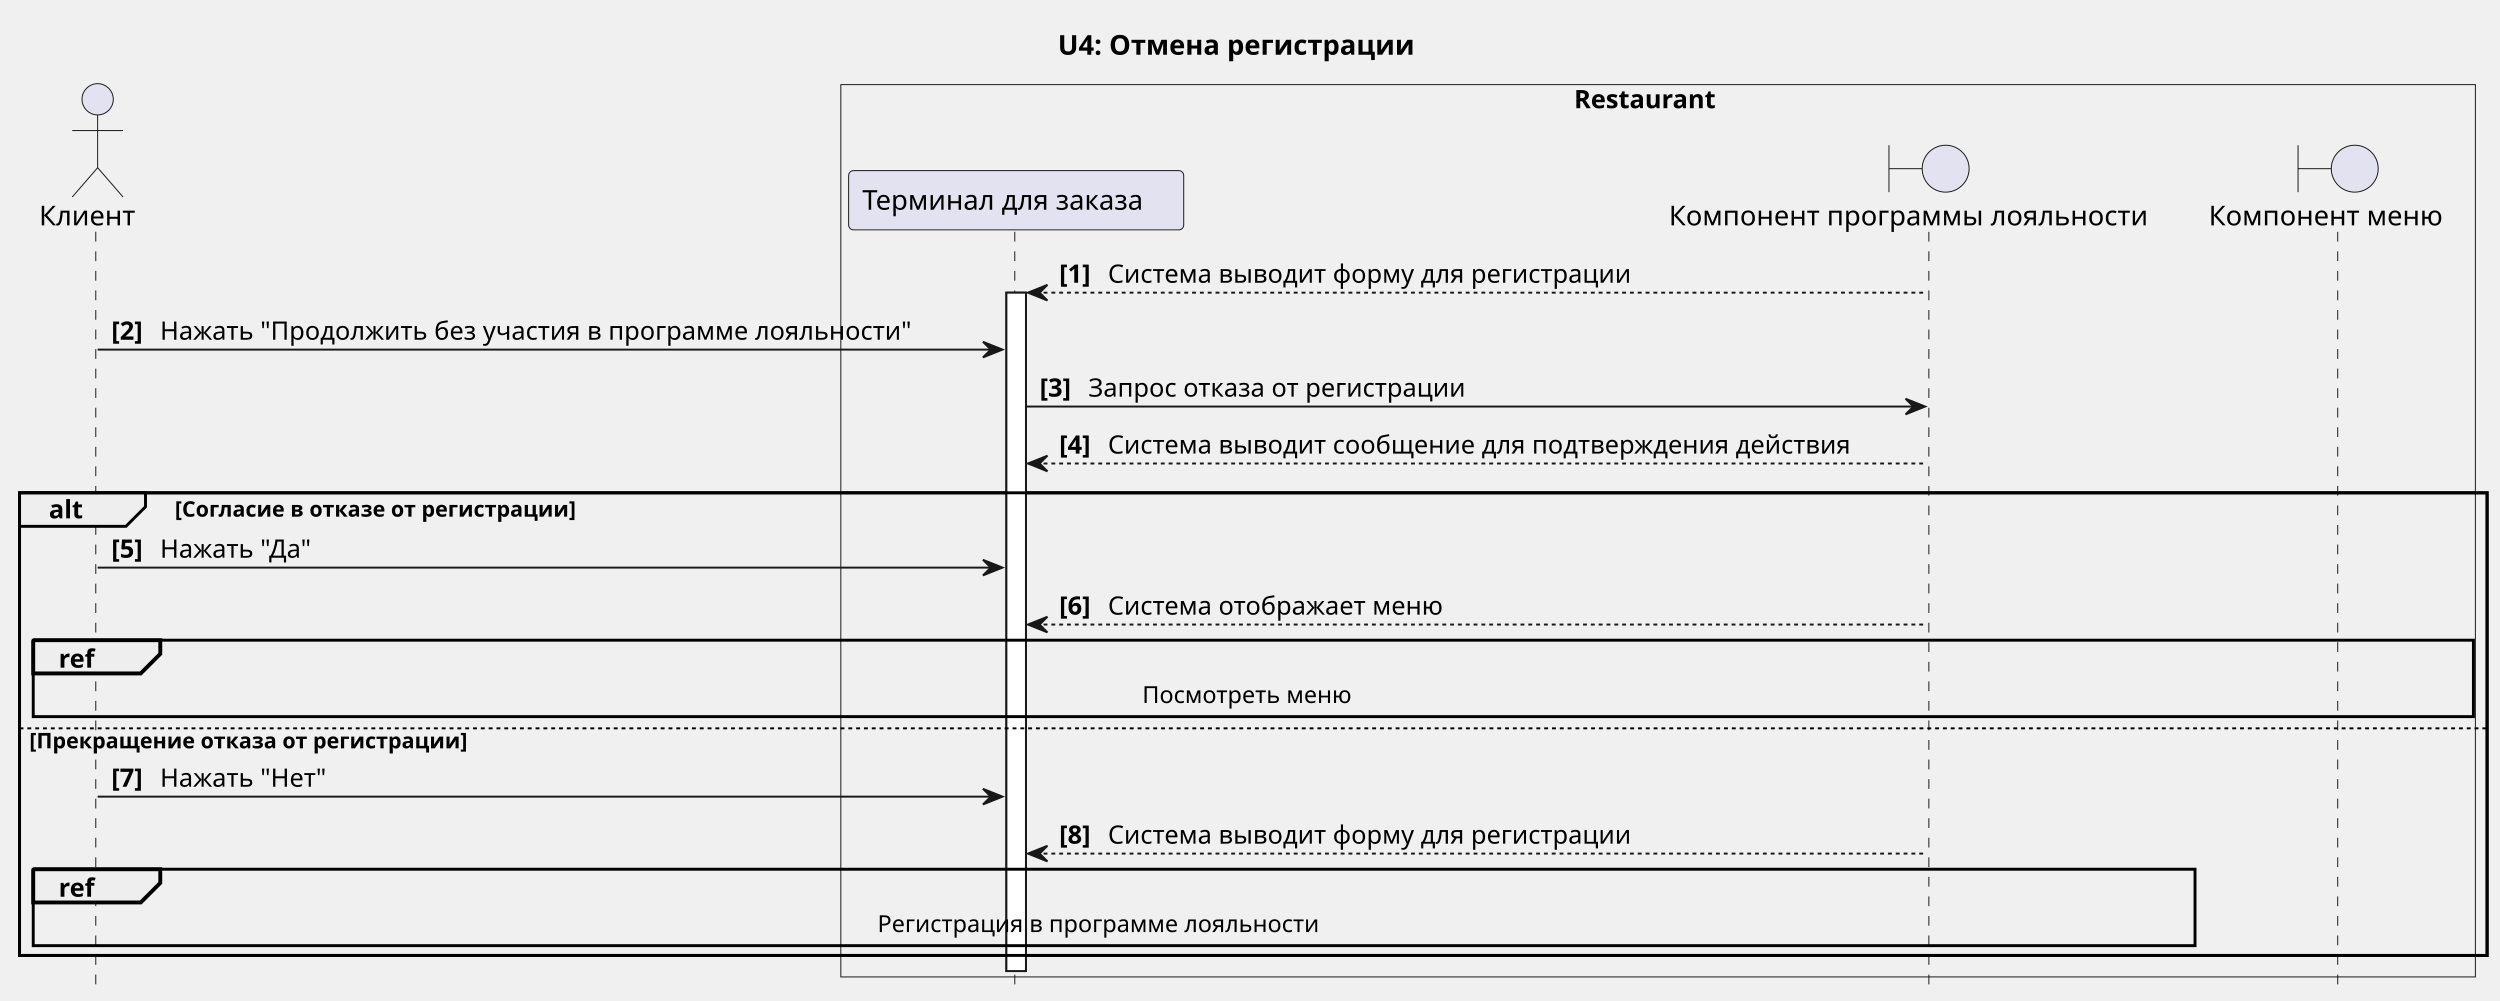
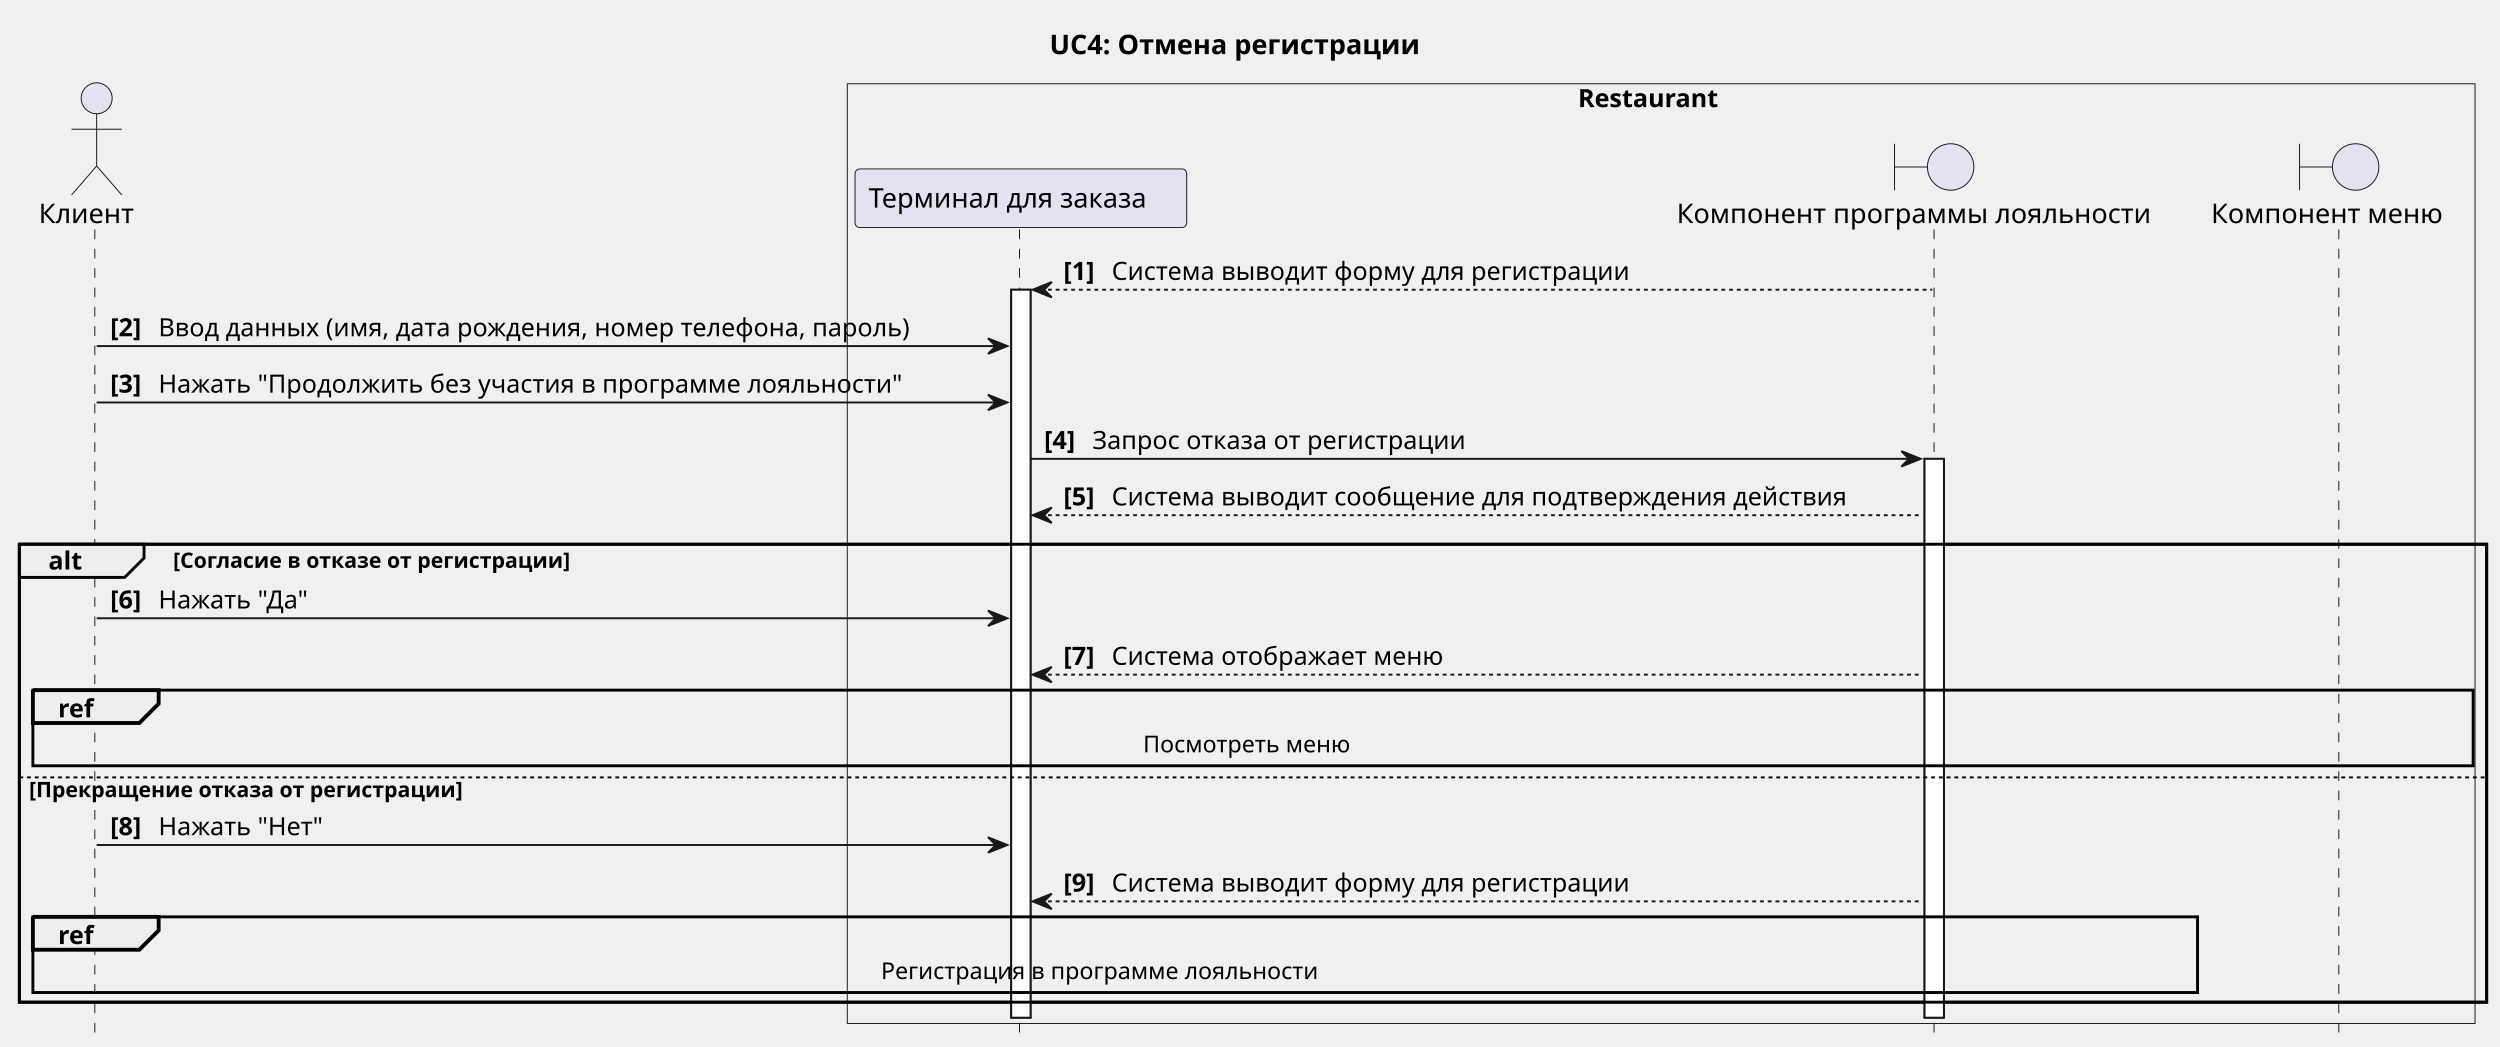
- <svg xmlns="http://www.w3.org/2000/svg" contentStyleType="text/css" height="512px" preserveAspectRatio="none" style="width:1279px;height:512px;background:#FFFFFF;" version="1.1" viewBox="0 0 1279 512" width="1279px" zoomAndPan="magnify">
+ <svg xmlns="http://www.w3.org/2000/svg" contentStyleType="text/css" height="541px" preserveAspectRatio="none" style="width:1292px;height:541px;background:#FFFFFF;" version="1.1" viewBox="0 0 1292 541" width="1292px" zoomAndPan="magnify">
  <defs />
  <g>
-     <text fill="#000000" font-family="sans-serif" font-size="14" font-weight="bold" lengthAdjust="spacing" textLength="199.049" x="541.175" y="27.995">U4: Отмена регистрации</text>
-     <rect fill="none" height="456.5" style="stroke:#181818;stroke-width:0.5;" width="836.235" x="430.164" y="43.297" />
-     <text fill="#000000" font-family="sans-serif" font-size="13" font-weight="bold" lengthAdjust="spacing" textLength="81.46" x="805.289" y="55.364">Restaurant</text>
-     <rect fill="#FFFFFF" height="347.07" style="stroke:#181818;stroke-width:1.0;" width="10" x="514.876" y="149.727" />
-     <rect fill="none" height="236.672" style="stroke:#000000;stroke-width:1.5;" width="1262.399" x="10" y="252.125" />
-     <line style="stroke:#181818;stroke-width:0.5;stroke-dasharray:5.0,5.0;" x1="49" x2="49" y1="118.594" y2="505.797" />
-     <line style="stroke:#181818;stroke-width:0.5;stroke-dasharray:5.0,5.0;" x1="519.164" x2="519.164" y1="118.594" y2="505.797" />
-     <line style="stroke:#181818;stroke-width:0.5;stroke-dasharray:5.0,5.0;" x1="986.806" x2="986.806" y1="118.594" y2="505.797" />
-     <line style="stroke:#181818;stroke-width:0.5;stroke-dasharray:5.0,5.0;" x1="1195.975" x2="1195.975" y1="118.594" y2="505.797" />
+     <text fill="#000000" font-family="sans-serif" font-size="14" font-weight="bold" lengthAdjust="spacing" textLength="209.323" x="542.394" y="27.995">UC4: Отмена регистрации</text>
+     <rect fill="none" height="485.633" style="stroke:#181818;stroke-width:0.5;" width="841.235" x="437.876" y="43.297" />
+     <text fill="#000000" font-family="sans-serif" font-size="13" font-weight="bold" lengthAdjust="spacing" textLength="81.46" x="815.501" y="55.364">Restaurant</text>
+     <rect fill="#FFFFFF" height="376.203" style="stroke:#181818;stroke-width:1.0;" width="10" x="522.588" y="149.727" />
+     <rect fill="#FFFFFF" height="288.805" style="stroke:#181818;stroke-width:1.0;" width="10" x="994.603" y="237.125" />
+     <rect fill="none" height="236.672" style="stroke:#000000;stroke-width:1.5;" width="1275.111" x="10" y="281.258" />
+     <line style="stroke:#181818;stroke-width:0.5;stroke-dasharray:5.0,5.0;" x1="49" x2="49" y1="118.594" y2="534.93" />
+     <line style="stroke:#181818;stroke-width:0.5;stroke-dasharray:5.0,5.0;" x1="526.876" x2="526.876" y1="118.594" y2="534.93" />
+     <line style="stroke:#181818;stroke-width:0.5;stroke-dasharray:5.0,5.0;" x1="999.519" x2="999.519" y1="118.594" y2="534.93" />
+     <line style="stroke:#181818;stroke-width:0.5;stroke-dasharray:5.0,5.0;" x1="1208.688" x2="1208.688" y1="118.594" y2="534.93" />
    <text fill="#000000" font-family="sans-serif" font-size="14" lengthAdjust="spacing" textLength="53.908" x="20" y="115.292">Клиент</text>
    <ellipse cx="49.954" cy="50.797" fill="#E2E2F0" rx="8" ry="8" style="stroke:#181818;stroke-width:0.5;" />
    <path d="M49.954,58.797 L49.954,85.797 M36.954,66.797 L62.954,66.797 M49.954,85.797 L36.954,100.797 M49.954,85.797 L62.954,100.797 " fill="none" style="stroke:#181818;stroke-width:0.5;" />
-     <rect fill="#E2E2F0" height="30.297" rx="2.5" ry="2.5" style="stroke:#181818;stroke-width:0.5;" width="171.425" x="434.164" y="87.297" />
-     <text fill="#000000" font-family="sans-serif" font-size="14" lengthAdjust="spacing" textLength="157.425" x="441.164" y="107.292">Терминал для заказа</text>
-     <text fill="#000000" font-family="sans-serif" font-size="14" lengthAdjust="spacing" textLength="260.169" x="853.806" y="115.292">Компонент программы лояльности</text>
-     <path d="M966.391,74.297 L966.391,98.297 M966.391,86.297 L983.391,86.297 " fill="none" style="stroke:#181818;stroke-width:0.5;" />
-     <ellipse cx="995.391" cy="86.297" fill="#E2E2F0" rx="12" ry="12" style="stroke:#181818;stroke-width:0.5;" />
-     <text fill="#000000" font-family="sans-serif" font-size="14" lengthAdjust="spacing" textLength="126.424" x="1129.975" y="115.292">Компонент меню</text>
-     <path d="M1175.687,74.297 L1175.687,98.297 M1175.687,86.297 L1192.687,86.297 " fill="none" style="stroke:#181818;stroke-width:0.5;" />
-     <ellipse cx="1204.687" cy="86.297" fill="#E2E2F0" rx="12" ry="12" style="stroke:#181818;stroke-width:0.5;" />
-     <rect fill="#FFFFFF" height="347.07" style="stroke:#181818;stroke-width:1.0;" width="10" x="514.876" y="149.727" />
-     <polygon fill="#181818" points="535.876,145.727,525.876,149.727,535.876,153.727,531.876,149.727" style="stroke:#181818;stroke-width:1.0;" />
-     <line style="stroke:#181818;stroke-width:1.0;stroke-dasharray:2.0,2.0;" x1="529.876" x2="985.891" y1="149.727" y2="149.727" />
-     <text fill="#000000" font-family="sans-serif" font-size="13" font-weight="bold" lengthAdjust="spacing" textLength="20.928" x="541.876" y="144.661">[1]</text>
-     <text fill="#000000" font-family="sans-serif" font-size="13" lengthAdjust="spacing" textLength="291.25" x="566.804" y="144.661">Система выводит форму для регистрации</text>
-     <polygon fill="#181818" points="502.876,174.859,512.876,178.859,502.876,182.859,506.876,178.859" style="stroke:#181818;stroke-width:1.0;" />
-     <line style="stroke:#181818;stroke-width:1.0;" x1="49.954" x2="508.876" y1="178.859" y2="178.859" />
+     <rect fill="#E2E2F0" height="30.297" rx="2.5" ry="2.5" style="stroke:#181818;stroke-width:0.5;" width="171.425" x="441.876" y="87.297" />
+     <text fill="#000000" font-family="sans-serif" font-size="14" lengthAdjust="spacing" textLength="157.425" x="448.876" y="107.292">Терминал для заказа</text>
+     <text fill="#000000" font-family="sans-serif" font-size="14" lengthAdjust="spacing" textLength="260.169" x="866.519" y="115.292">Компонент программы лояльности</text>
+     <path d="M979.103,74.297 L979.103,98.297 M979.103,86.297 L996.103,86.297 " fill="none" style="stroke:#181818;stroke-width:0.5;" />
+     <ellipse cx="1008.103" cy="86.297" fill="#E2E2F0" rx="12" ry="12" style="stroke:#181818;stroke-width:0.5;" />
+     <text fill="#000000" font-family="sans-serif" font-size="14" lengthAdjust="spacing" textLength="126.424" x="1142.688" y="115.292">Компонент меню</text>
+     <path d="M1188.399,74.297 L1188.399,98.297 M1188.399,86.297 L1205.399,86.297 " fill="none" style="stroke:#181818;stroke-width:0.5;" />
+     <ellipse cx="1217.399" cy="86.297" fill="#E2E2F0" rx="12" ry="12" style="stroke:#181818;stroke-width:0.5;" />
+     <rect fill="#FFFFFF" height="376.203" style="stroke:#181818;stroke-width:1.0;" width="10" x="522.588" y="149.727" />
+     <rect fill="#FFFFFF" height="288.805" style="stroke:#181818;stroke-width:1.0;" width="10" x="994.603" y="237.125" />
+     <polygon fill="#181818" points="543.588,145.727,533.588,149.727,543.588,153.727,539.588,149.727" style="stroke:#181818;stroke-width:1.0;" />
+     <line style="stroke:#181818;stroke-width:1.0;stroke-dasharray:2.0,2.0;" x1="537.588" x2="998.603" y1="149.727" y2="149.727" />
+     <text fill="#000000" font-family="sans-serif" font-size="13" font-weight="bold" lengthAdjust="spacing" textLength="20.928" x="549.588" y="144.661">[1]</text>
+     <text fill="#000000" font-family="sans-serif" font-size="13" lengthAdjust="spacing" textLength="291.25" x="574.517" y="144.661">Система выводит форму для регистрации</text>
+     <polygon fill="#181818" points="510.588,174.859,520.588,178.859,510.588,182.859,514.588,178.859" style="stroke:#181818;stroke-width:1.0;" />
+     <line style="stroke:#181818;stroke-width:1.0;" x1="49.954" x2="516.588" y1="178.859" y2="178.859" />
    <text fill="#000000" font-family="sans-serif" font-size="13" font-weight="bold" lengthAdjust="spacing" textLength="20.928" x="56.954" y="173.793">[2]</text>
-     <text fill="#000000" font-family="sans-serif" font-size="13" lengthAdjust="spacing" textLength="415.994" x="81.882" y="173.793">Нажать "Продолжить без участия в программе лояльности"</text>
-     <polygon fill="#181818" points="974.891,203.992,984.891,207.992,974.891,211.992,978.891,207.992" style="stroke:#181818;stroke-width:1.0;" />
-     <line style="stroke:#181818;stroke-width:1.0;" x1="524.876" x2="980.891" y1="207.992" y2="207.992" />
-     <text fill="#000000" font-family="sans-serif" font-size="13" font-weight="bold" lengthAdjust="spacing" textLength="20.928" x="531.876" y="202.926">[3]</text>
-     <text fill="#000000" font-family="sans-serif" font-size="13" lengthAdjust="spacing" textLength="210.514" x="556.804" y="202.926">Запрос отказа от регистрации</text>
-     <polygon fill="#181818" points="535.876,233.125,525.876,237.125,535.876,241.125,531.876,237.125" style="stroke:#181818;stroke-width:1.0;" />
-     <line style="stroke:#181818;stroke-width:1.0;stroke-dasharray:2.0,2.0;" x1="529.876" x2="985.891" y1="237.125" y2="237.125" />
-     <text fill="#000000" font-family="sans-serif" font-size="13" font-weight="bold" lengthAdjust="spacing" textLength="20.928" x="541.876" y="232.059">[4]</text>
-     <text fill="#000000" font-family="sans-serif" font-size="13" lengthAdjust="spacing" textLength="413.086" x="566.804" y="232.059">Система выводит сообщение для подтверждения действия</text>
-     <path d="M10,252.125 L74.443,252.125 L74.443,259.258 L64.443,269.258 L10,269.258 L10,252.125 " fill="#EEEEEE" style="stroke:#000000;stroke-width:1.5;" />
-     <rect fill="none" height="236.672" style="stroke:#000000;stroke-width:1.5;" width="1262.399" x="10" y="252.125" />
-     <text fill="#000000" font-family="sans-serif" font-size="13" font-weight="bold" lengthAdjust="spacing" textLength="19.443" x="25" y="265.192">alt</text>
-     <text fill="#000000" font-family="sans-serif" font-size="11" font-weight="bold" lengthAdjust="spacing" textLength="228.035" x="89.443" y="264.335">[Согласие в отказе от регистрации]</text>
-     <polygon fill="#181818" points="502.876,286.391,512.876,290.391,502.876,294.391,506.876,290.391" style="stroke:#181818;stroke-width:1.0;" />
-     <line style="stroke:#181818;stroke-width:1.0;" x1="49.954" x2="508.876" y1="290.391" y2="290.391" />
-     <text fill="#000000" font-family="sans-serif" font-size="13" font-weight="bold" lengthAdjust="spacing" textLength="20.928" x="56.954" y="285.325">[5]</text>
-     <text fill="#000000" font-family="sans-serif" font-size="13" lengthAdjust="spacing" textLength="86.868" x="81.882" y="285.325">Нажать "Да"</text>
-     <polygon fill="#181818" points="535.876,315.523,525.876,319.523,535.876,323.523,531.876,319.523" style="stroke:#181818;stroke-width:1.0;" />
-     <line style="stroke:#181818;stroke-width:1.0;stroke-dasharray:2.0,2.0;" x1="529.876" x2="985.891" y1="319.523" y2="319.523" />
-     <text fill="#000000" font-family="sans-serif" font-size="13" font-weight="bold" lengthAdjust="spacing" textLength="20.928" x="541.876" y="314.457">[6]</text>
-     <text fill="#000000" font-family="sans-serif" font-size="13" lengthAdjust="spacing" textLength="186.494" x="566.804" y="314.457">Система отображает меню</text>
-     <rect fill="none" height="39.102" style="stroke:#000000;stroke-width:1.5;" width="1248.399" x="17" y="327.523" />
-     <path d="M17,327.523 L82,327.523 L82,334.523 L72,344.523 L17,344.523 L17,327.523 " fill="#EEEEEE" style="stroke:#000000;stroke-width:2.0;" />
-     <text fill="#000000" font-family="sans-serif" font-size="13" font-weight="bold" lengthAdjust="spacing" textLength="20.884" x="30" y="341.59">ref</text>
-     <text fill="#000000" font-family="sans-serif" font-size="12" lengthAdjust="spacing" textLength="113.607" x="584.396" y="359.662">Посмотреть меню</text>
-     <line style="stroke:#000000;stroke-width:1.0;stroke-dasharray:2.0,2.0;" x1="10" x2="1272.399" y1="372.625" y2="372.625" />
-     <text fill="#000000" font-family="sans-serif" font-size="11" font-weight="bold" lengthAdjust="spacing" textLength="248.354" x="15" y="382.835">[Прекращение отказа от регистрации]</text>
-     <polygon fill="#181818" points="502.876,403.562,512.876,407.562,502.876,411.562,506.876,407.562" style="stroke:#181818;stroke-width:1.0;" />
-     <line style="stroke:#181818;stroke-width:1.0;" x1="49.954" x2="508.876" y1="407.562" y2="407.562" />
-     <text fill="#000000" font-family="sans-serif" font-size="13" font-weight="bold" lengthAdjust="spacing" textLength="20.928" x="56.954" y="402.497">[7]</text>
-     <text fill="#000000" font-family="sans-serif" font-size="13" lengthAdjust="spacing" textLength="94.091" x="81.882" y="402.497">Нажать "Нет"</text>
-     <polygon fill="#181818" points="535.876,432.695,525.876,436.695,535.876,440.695,531.876,436.695" style="stroke:#181818;stroke-width:1.0;" />
-     <line style="stroke:#181818;stroke-width:1.0;stroke-dasharray:2.0,2.0;" x1="529.876" x2="985.891" y1="436.695" y2="436.695" />
-     <text fill="#000000" font-family="sans-serif" font-size="13" font-weight="bold" lengthAdjust="spacing" textLength="20.928" x="541.876" y="431.629">[8]</text>
-     <text fill="#000000" font-family="sans-serif" font-size="13" lengthAdjust="spacing" textLength="291.25" x="566.804" y="431.629">Система выводит форму для регистрации</text>
-     <rect fill="none" height="39.102" style="stroke:#000000;stroke-width:1.5;" width="1105.975" x="17" y="444.695" />
-     <path d="M17,444.695 L82,444.695 L82,451.695 L72,461.695 L17,461.695 L17,444.695 " fill="#EEEEEE" style="stroke:#000000;stroke-width:2.0;" />
-     <text fill="#000000" font-family="sans-serif" font-size="13" font-weight="bold" lengthAdjust="spacing" textLength="20.884" x="30" y="458.762">ref</text>
-     <text fill="#000000" font-family="sans-serif" font-size="12" lengthAdjust="spacing" textLength="242.098" x="448.939" y="476.834">Регистрация в программе лояльности</text>
+     <text fill="#000000" font-family="sans-serif" font-size="13" lengthAdjust="spacing" textLength="423.706" x="81.882" y="173.793">Ввод данных (имя, дата рождения, номер телефона, пароль)</text>
+     <polygon fill="#181818" points="510.588,203.992,520.588,207.992,510.588,211.992,514.588,207.992" style="stroke:#181818;stroke-width:1.0;" />
+     <line style="stroke:#181818;stroke-width:1.0;" x1="49.954" x2="516.588" y1="207.992" y2="207.992" />
+     <text fill="#000000" font-family="sans-serif" font-size="13" font-weight="bold" lengthAdjust="spacing" textLength="20.928" x="56.954" y="202.926">[3]</text>
+     <text fill="#000000" font-family="sans-serif" font-size="13" lengthAdjust="spacing" textLength="415.994" x="81.882" y="202.926">Нажать "Продолжить без участия в программе лояльности"</text>
+     <polygon fill="#181818" points="982.603,233.125,992.603,237.125,982.603,241.125,986.603,237.125" style="stroke:#181818;stroke-width:1.0;" />
+     <line style="stroke:#181818;stroke-width:1.0;" x1="532.588" x2="988.603" y1="237.125" y2="237.125" />
+     <text fill="#000000" font-family="sans-serif" font-size="13" font-weight="bold" lengthAdjust="spacing" textLength="20.928" x="539.588" y="232.059">[4]</text>
+     <text fill="#000000" font-family="sans-serif" font-size="13" lengthAdjust="spacing" textLength="210.514" x="564.517" y="232.059">Запрос отказа от регистрации</text>
+     <polygon fill="#181818" points="543.588,262.258,533.588,266.258,543.588,270.258,539.588,266.258" style="stroke:#181818;stroke-width:1.0;" />
+     <line style="stroke:#181818;stroke-width:1.0;stroke-dasharray:2.0,2.0;" x1="537.588" x2="993.603" y1="266.258" y2="266.258" />
+     <text fill="#000000" font-family="sans-serif" font-size="13" font-weight="bold" lengthAdjust="spacing" textLength="20.928" x="549.588" y="261.192">[5]</text>
+     <text fill="#000000" font-family="sans-serif" font-size="13" lengthAdjust="spacing" textLength="413.086" x="574.517" y="261.192">Система выводит сообщение для подтверждения действия</text>
+     <path d="M10,281.258 L74.443,281.258 L74.443,288.391 L64.443,298.391 L10,298.391 L10,281.258 " fill="#EEEEEE" style="stroke:#000000;stroke-width:1.5;" />
+     <rect fill="none" height="236.672" style="stroke:#000000;stroke-width:1.5;" width="1275.111" x="10" y="281.258" />
+     <text fill="#000000" font-family="sans-serif" font-size="13" font-weight="bold" lengthAdjust="spacing" textLength="19.443" x="25" y="294.325">alt</text>
+     <text fill="#000000" font-family="sans-serif" font-size="11" font-weight="bold" lengthAdjust="spacing" textLength="228.035" x="89.443" y="293.468">[Согласие в отказе от регистрации]</text>
+     <polygon fill="#181818" points="510.588,315.523,520.588,319.523,510.588,323.523,514.588,319.523" style="stroke:#181818;stroke-width:1.0;" />
+     <line style="stroke:#181818;stroke-width:1.0;" x1="49.954" x2="516.588" y1="319.523" y2="319.523" />
+     <text fill="#000000" font-family="sans-serif" font-size="13" font-weight="bold" lengthAdjust="spacing" textLength="20.928" x="56.954" y="314.457">[6]</text>
+     <text fill="#000000" font-family="sans-serif" font-size="13" lengthAdjust="spacing" textLength="86.868" x="81.882" y="314.457">Нажать "Да"</text>
+     <polygon fill="#181818" points="543.588,344.656,533.588,348.656,543.588,352.656,539.588,348.656" style="stroke:#181818;stroke-width:1.0;" />
+     <line style="stroke:#181818;stroke-width:1.0;stroke-dasharray:2.0,2.0;" x1="537.588" x2="993.603" y1="348.656" y2="348.656" />
+     <text fill="#000000" font-family="sans-serif" font-size="13" font-weight="bold" lengthAdjust="spacing" textLength="20.928" x="549.588" y="343.59">[7]</text>
+     <text fill="#000000" font-family="sans-serif" font-size="13" lengthAdjust="spacing" textLength="186.494" x="574.517" y="343.59">Система отображает меню</text>
+     <rect fill="none" height="39.102" style="stroke:#000000;stroke-width:1.5;" width="1261.111" x="17" y="356.656" />
+     <path d="M17,356.656 L82,356.656 L82,363.656 L72,373.656 L17,373.656 L17,356.656 " fill="#EEEEEE" style="stroke:#000000;stroke-width:2.0;" />
+     <text fill="#000000" font-family="sans-serif" font-size="13" font-weight="bold" lengthAdjust="spacing" textLength="20.884" x="30" y="370.723">ref</text>
+     <text fill="#000000" font-family="sans-serif" font-size="12" lengthAdjust="spacing" textLength="113.607" x="590.752" y="388.795">Посмотреть меню</text>
+     <line style="stroke:#000000;stroke-width:1.0;stroke-dasharray:2.0,2.0;" x1="10" x2="1285.111" y1="401.758" y2="401.758" />
+     <text fill="#000000" font-family="sans-serif" font-size="11" font-weight="bold" lengthAdjust="spacing" textLength="248.354" x="15" y="411.968">[Прекращение отказа от регистрации]</text>
+     <polygon fill="#181818" points="510.588,432.695,520.588,436.695,510.588,440.695,514.588,436.695" style="stroke:#181818;stroke-width:1.0;" />
+     <line style="stroke:#181818;stroke-width:1.0;" x1="49.954" x2="516.588" y1="436.695" y2="436.695" />
+     <text fill="#000000" font-family="sans-serif" font-size="13" font-weight="bold" lengthAdjust="spacing" textLength="20.928" x="56.954" y="431.629">[8]</text>
+     <text fill="#000000" font-family="sans-serif" font-size="13" lengthAdjust="spacing" textLength="94.091" x="81.882" y="431.629">Нажать "Нет"</text>
+     <polygon fill="#181818" points="543.588,461.828,533.588,465.828,543.588,469.828,539.588,465.828" style="stroke:#181818;stroke-width:1.0;" />
+     <line style="stroke:#181818;stroke-width:1.0;stroke-dasharray:2.0,2.0;" x1="537.588" x2="993.603" y1="465.828" y2="465.828" />
+     <text fill="#000000" font-family="sans-serif" font-size="13" font-weight="bold" lengthAdjust="spacing" textLength="20.928" x="549.588" y="460.762">[9]</text>
+     <text fill="#000000" font-family="sans-serif" font-size="13" lengthAdjust="spacing" textLength="291.25" x="574.517" y="460.762">Система выводит форму для регистрации</text>
+     <rect fill="none" height="39.102" style="stroke:#000000;stroke-width:1.5;" width="1118.688" x="17" y="473.828" />
+     <path d="M17,473.828 L82,473.828 L82,480.828 L72,490.828 L17,490.828 L17,473.828 " fill="#EEEEEE" style="stroke:#000000;stroke-width:2.0;" />
+     <text fill="#000000" font-family="sans-serif" font-size="13" font-weight="bold" lengthAdjust="spacing" textLength="20.884" x="30" y="487.895">ref</text>
+     <text fill="#000000" font-family="sans-serif" font-size="12" lengthAdjust="spacing" textLength="242.098" x="455.295" y="505.967">Регистрация в программе лояльности</text>
  </g>
</svg>
